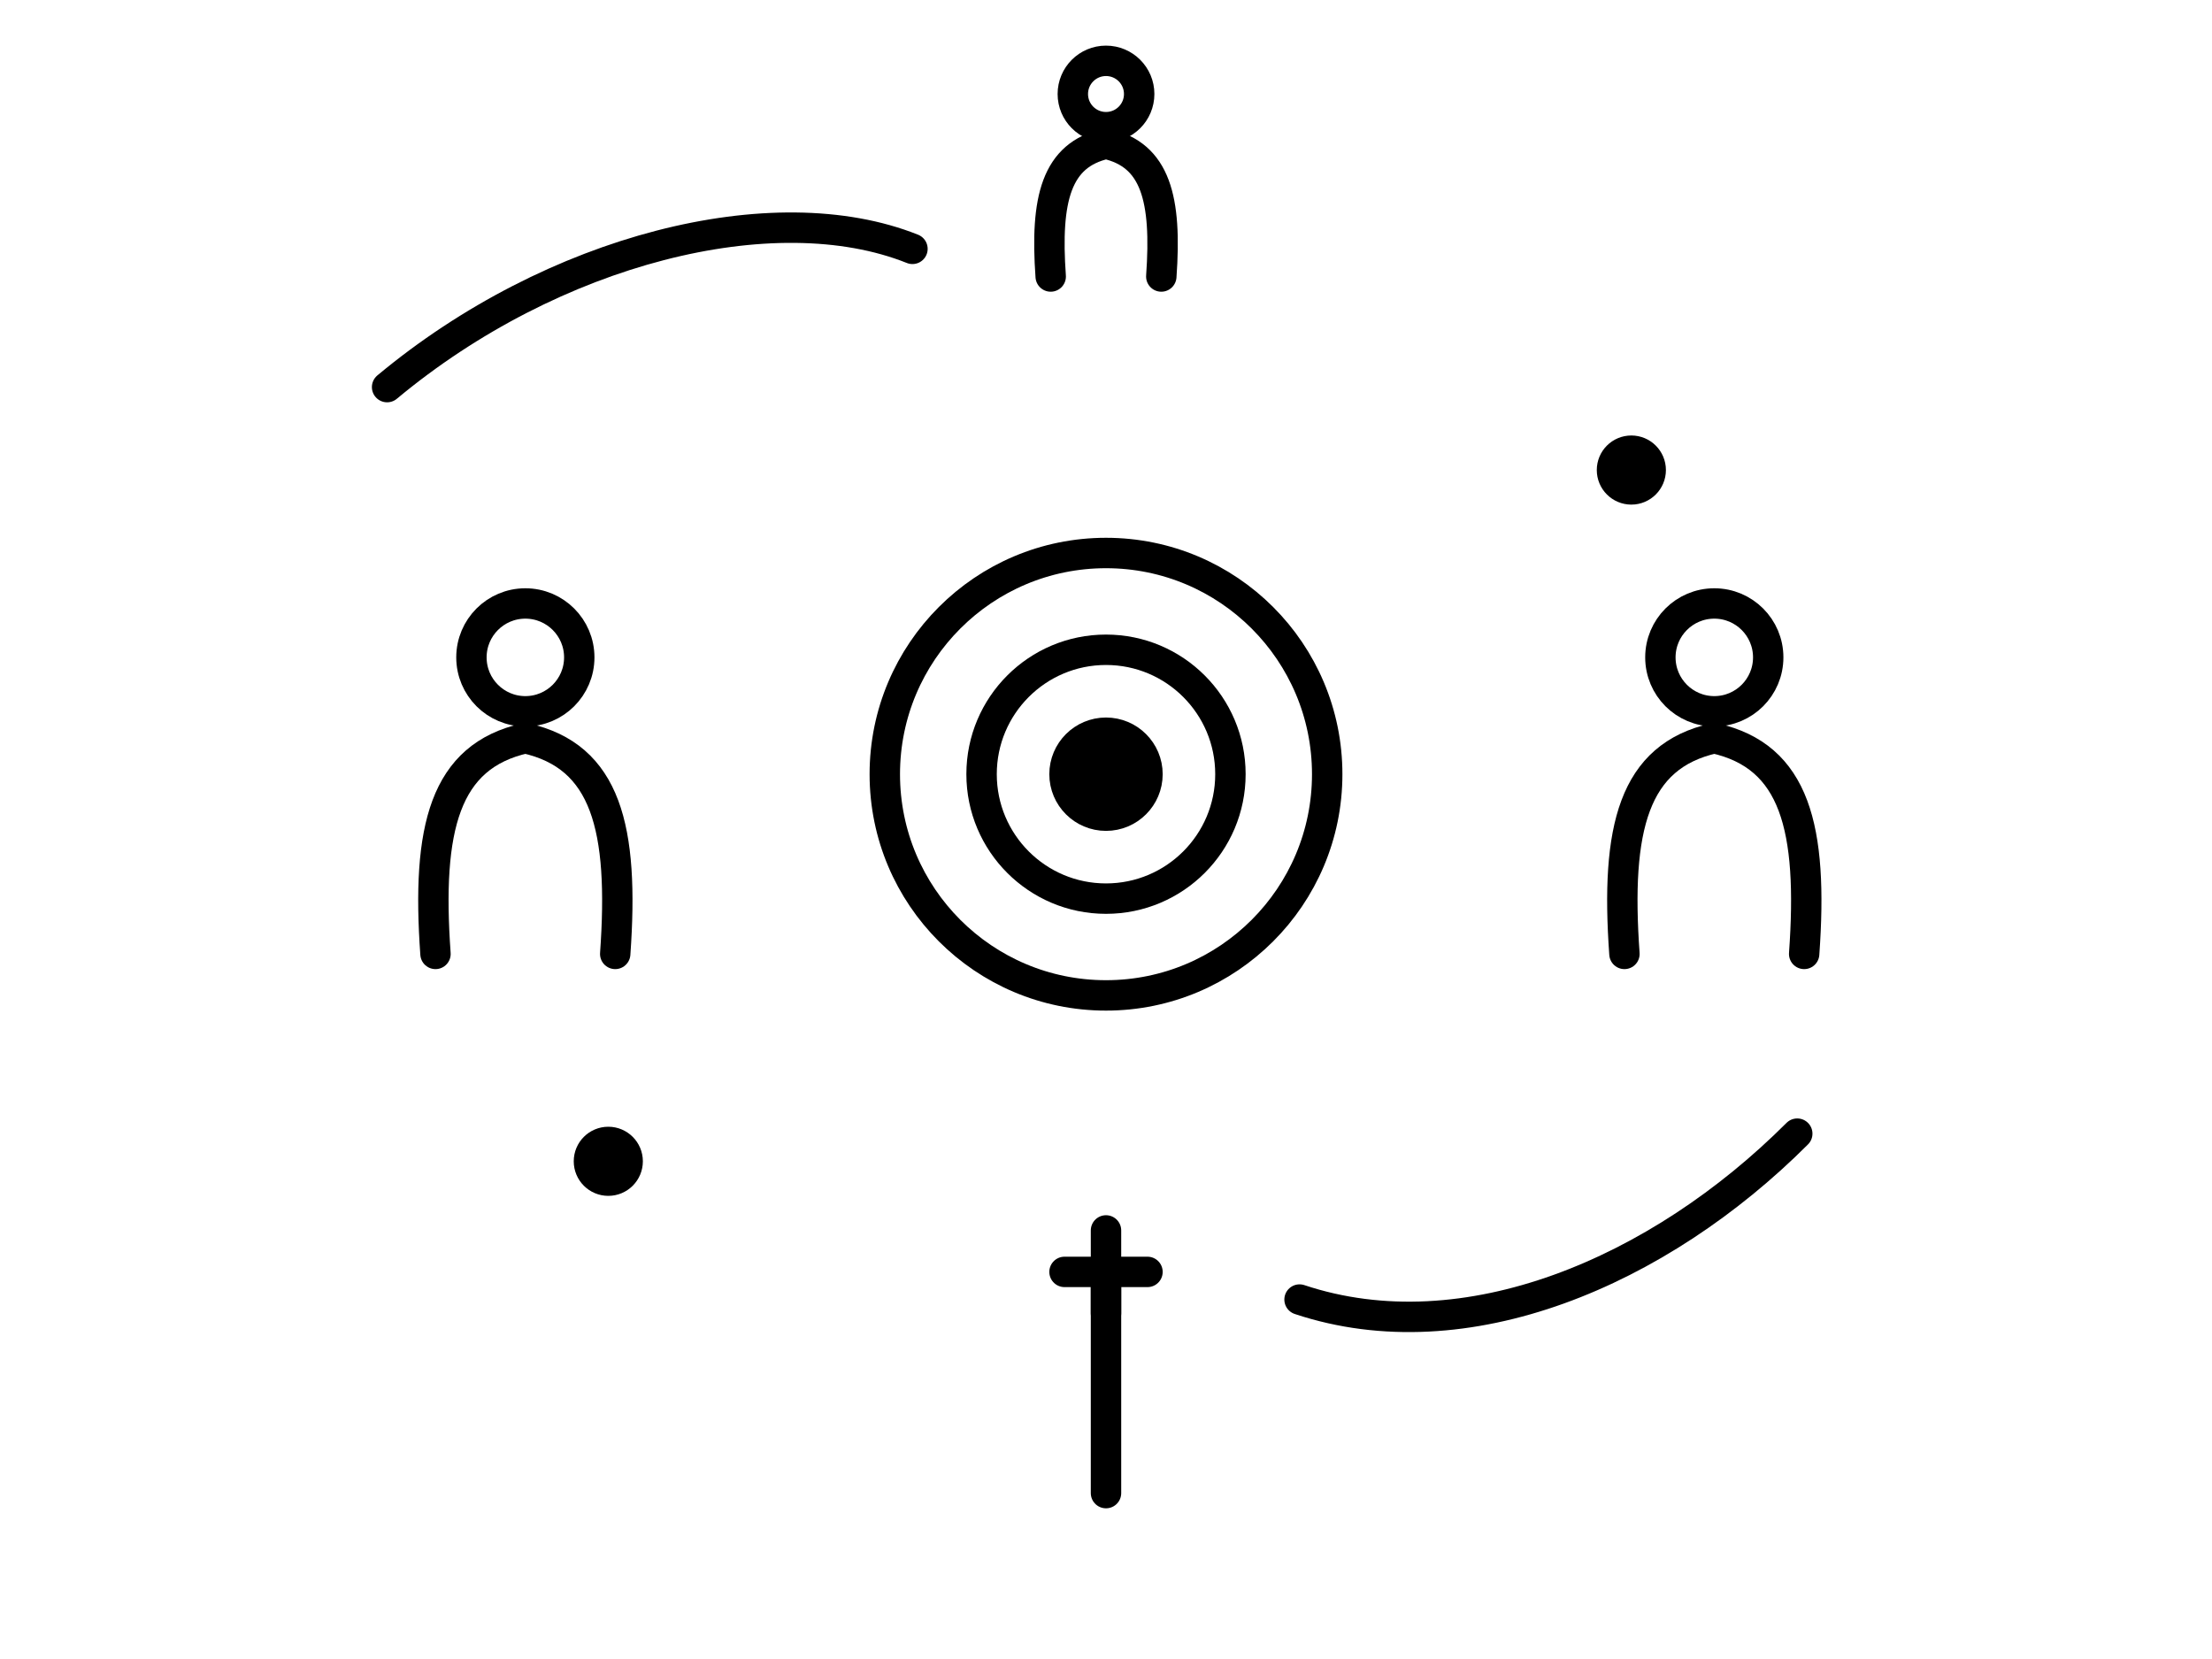
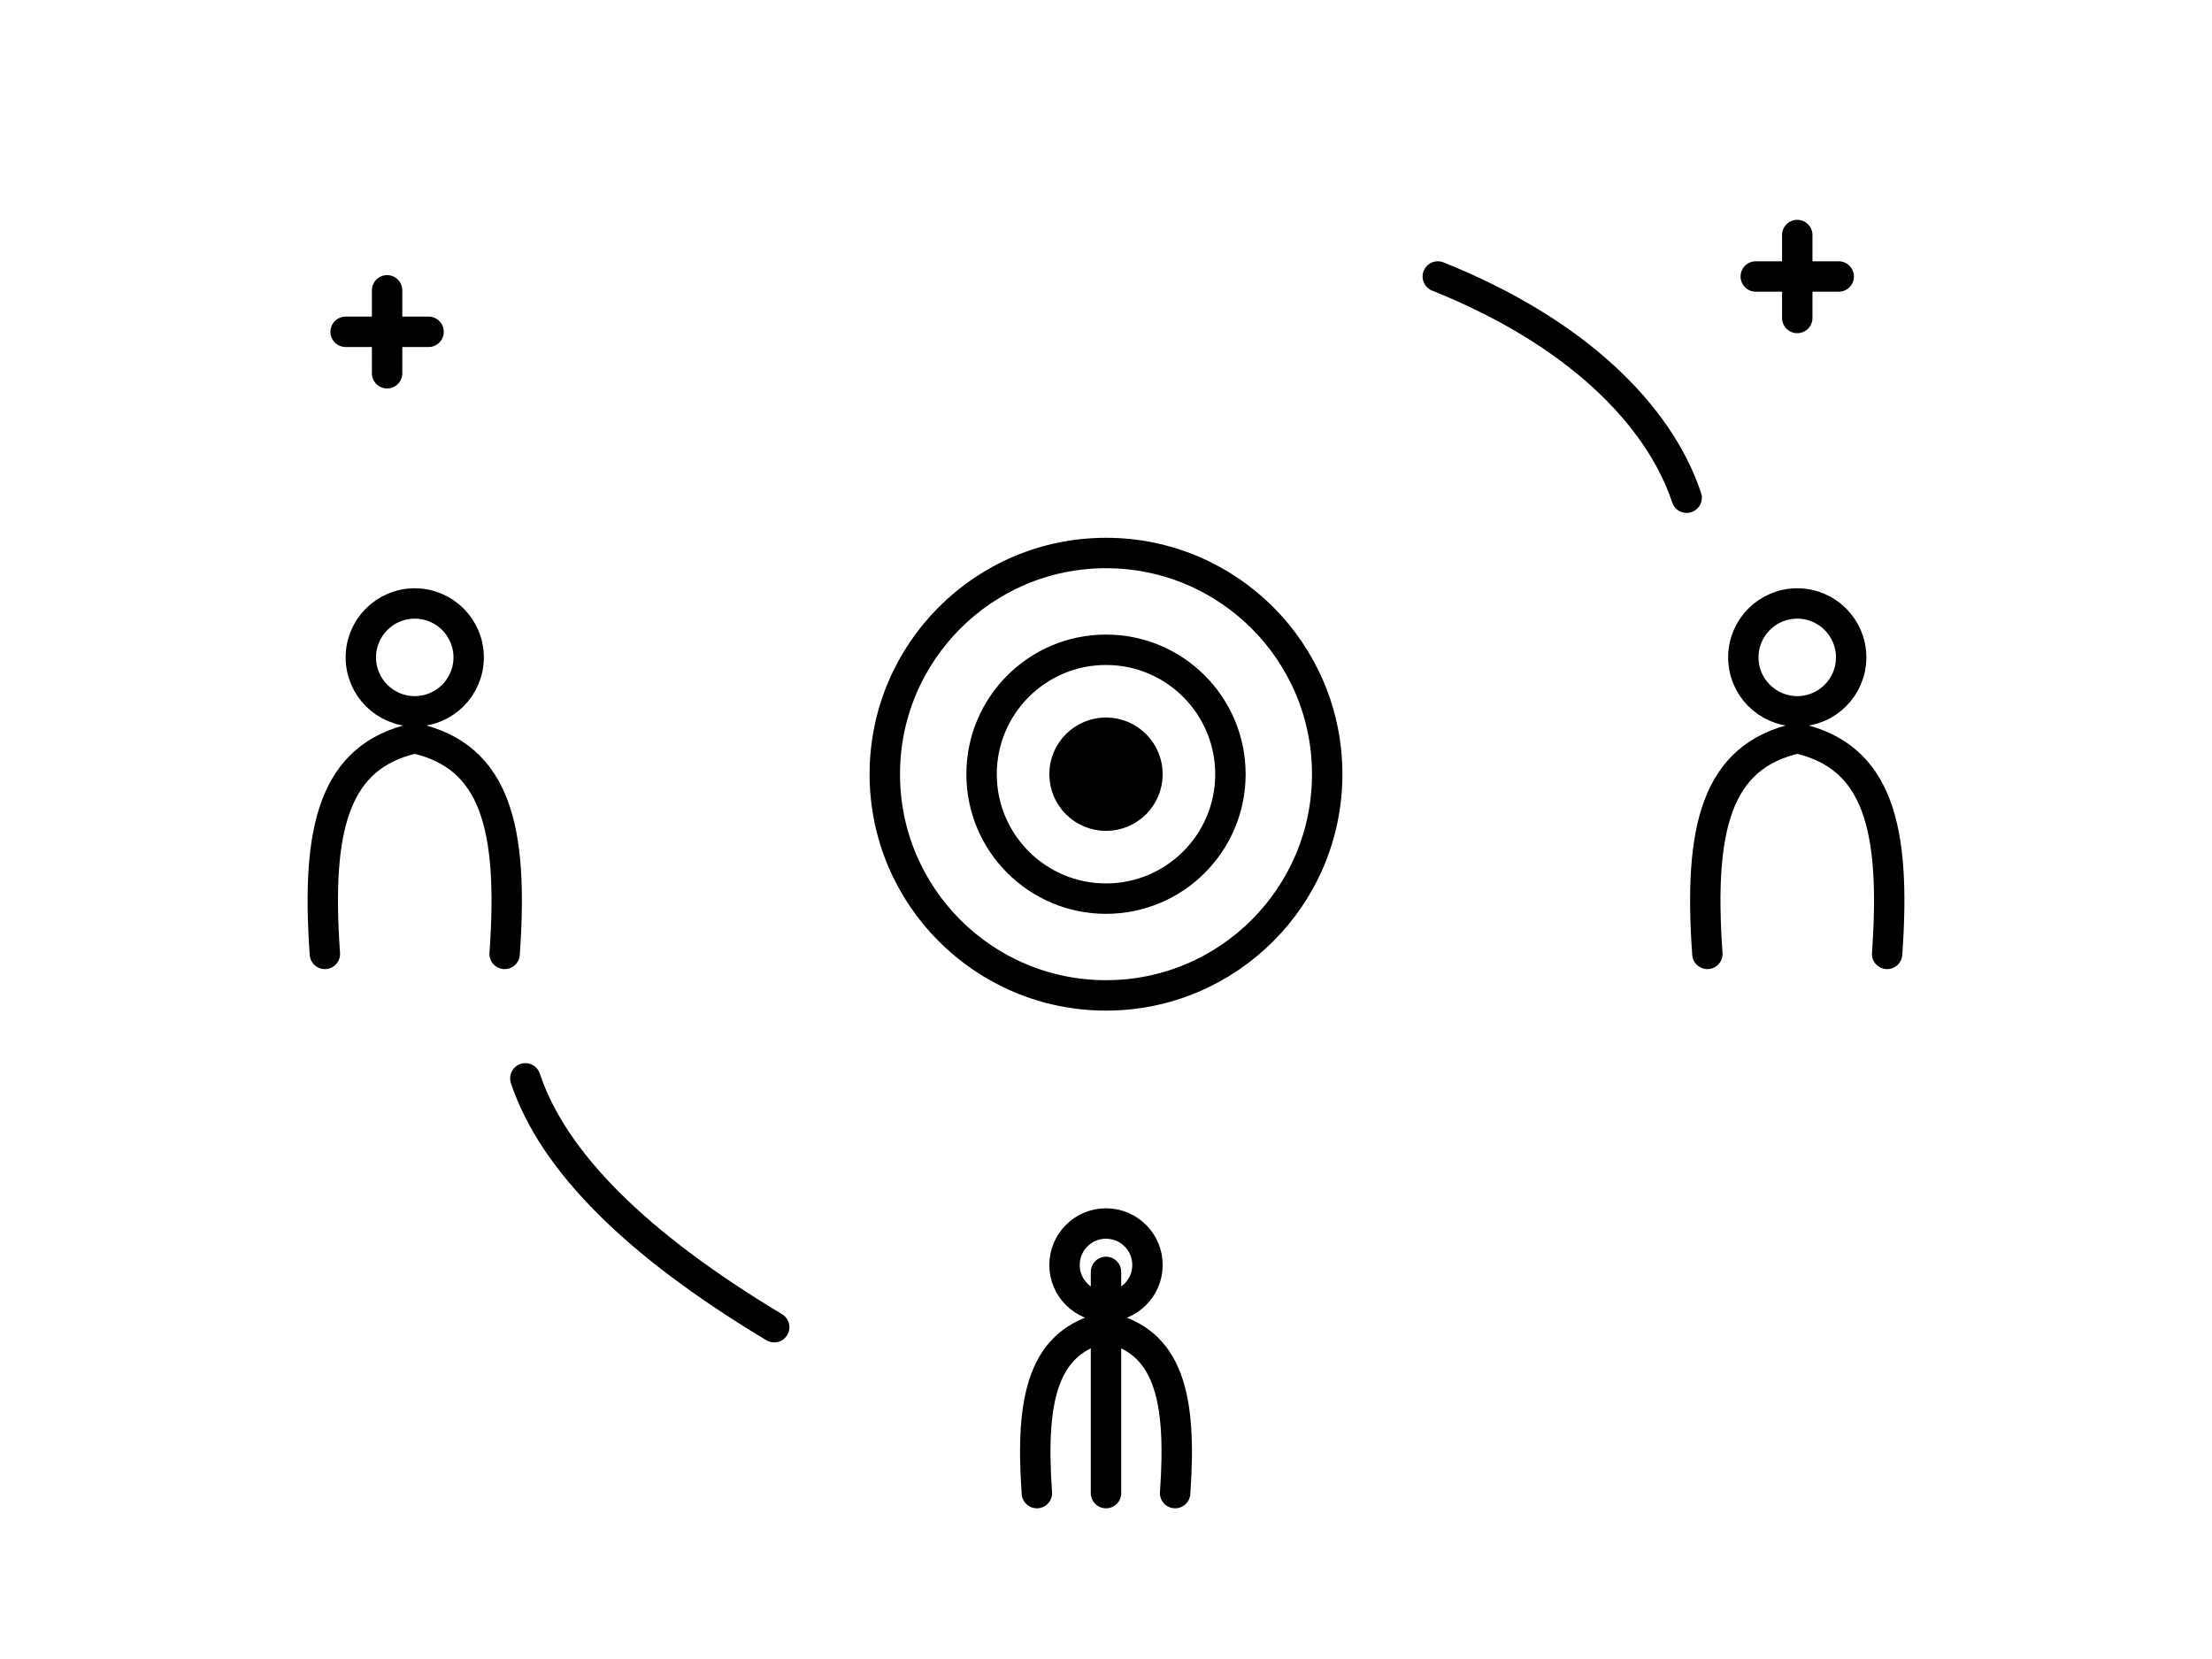
<svg xmlns="http://www.w3.org/2000/svg" viewBox="0 0 160 120" fill="none" stroke="#000" stroke-width="2.2" stroke-linecap="round" stroke-linejoin="round">
  <path d="M80 108V92" />
  <circle cx="80" cy="56" r="16" />
  <circle cx="80" cy="56" r="9" />
  <circle cx="80" cy="56" r="3" fill="#000" />
-   <g transform="translate(80 12) scale(0.8 0.8)" stroke-width="2.75">
+   <g transform="translate(80 98) scale(1 1)" stroke-width="2.2">
    <circle cy="-6.5" r="3" />
    <path d="M-5 10C-5.5 3-4.5-1 0-2C4.5-1 5.5 3 5 10" />
  </g>
-   <g transform="translate(124 56) scale(1.3 1.3)" stroke-width="1.69">
+   <g transform="translate(130 56) scale(1.3 1.3)" stroke-width="1.69">
    <circle cy="-6.5" r="3" />
    <path d="M-5 10C-5.5 3-4.5-1 0-2C4.5-1 5.5 3 5 10" />
  </g>
-   <g transform="translate(38 56) scale(1.3 1.3)" stroke-width="1.69">
+   <g transform="translate(30 56) scale(1.3 1.3)" stroke-width="1.69">
    <circle cy="-6.5" r="3" />
    <path d="M-5 10C-5.5 3-4.5-1 0-2C4.5-1 5.5 3 5 10" />
  </g>
-   <path d="M80 89V95M77 92H83" />
-   <path d="M28 28C40 18 56 14 66 18M94 94C106 98 120 92 130 82" />
-   <circle cx="118" cy="34" r="1.4" fill="#000" />
-   <circle cx="44" cy="84" r="1.4" fill="#000" />
+   <path d="M104 20C114 24 120 30 122 36M56 96C46 90 40 84 38 78" />
+   <path d="M130 17V23M127 20H133" />
+   <path d="M28 21V27M25 24H31" />
</svg>
